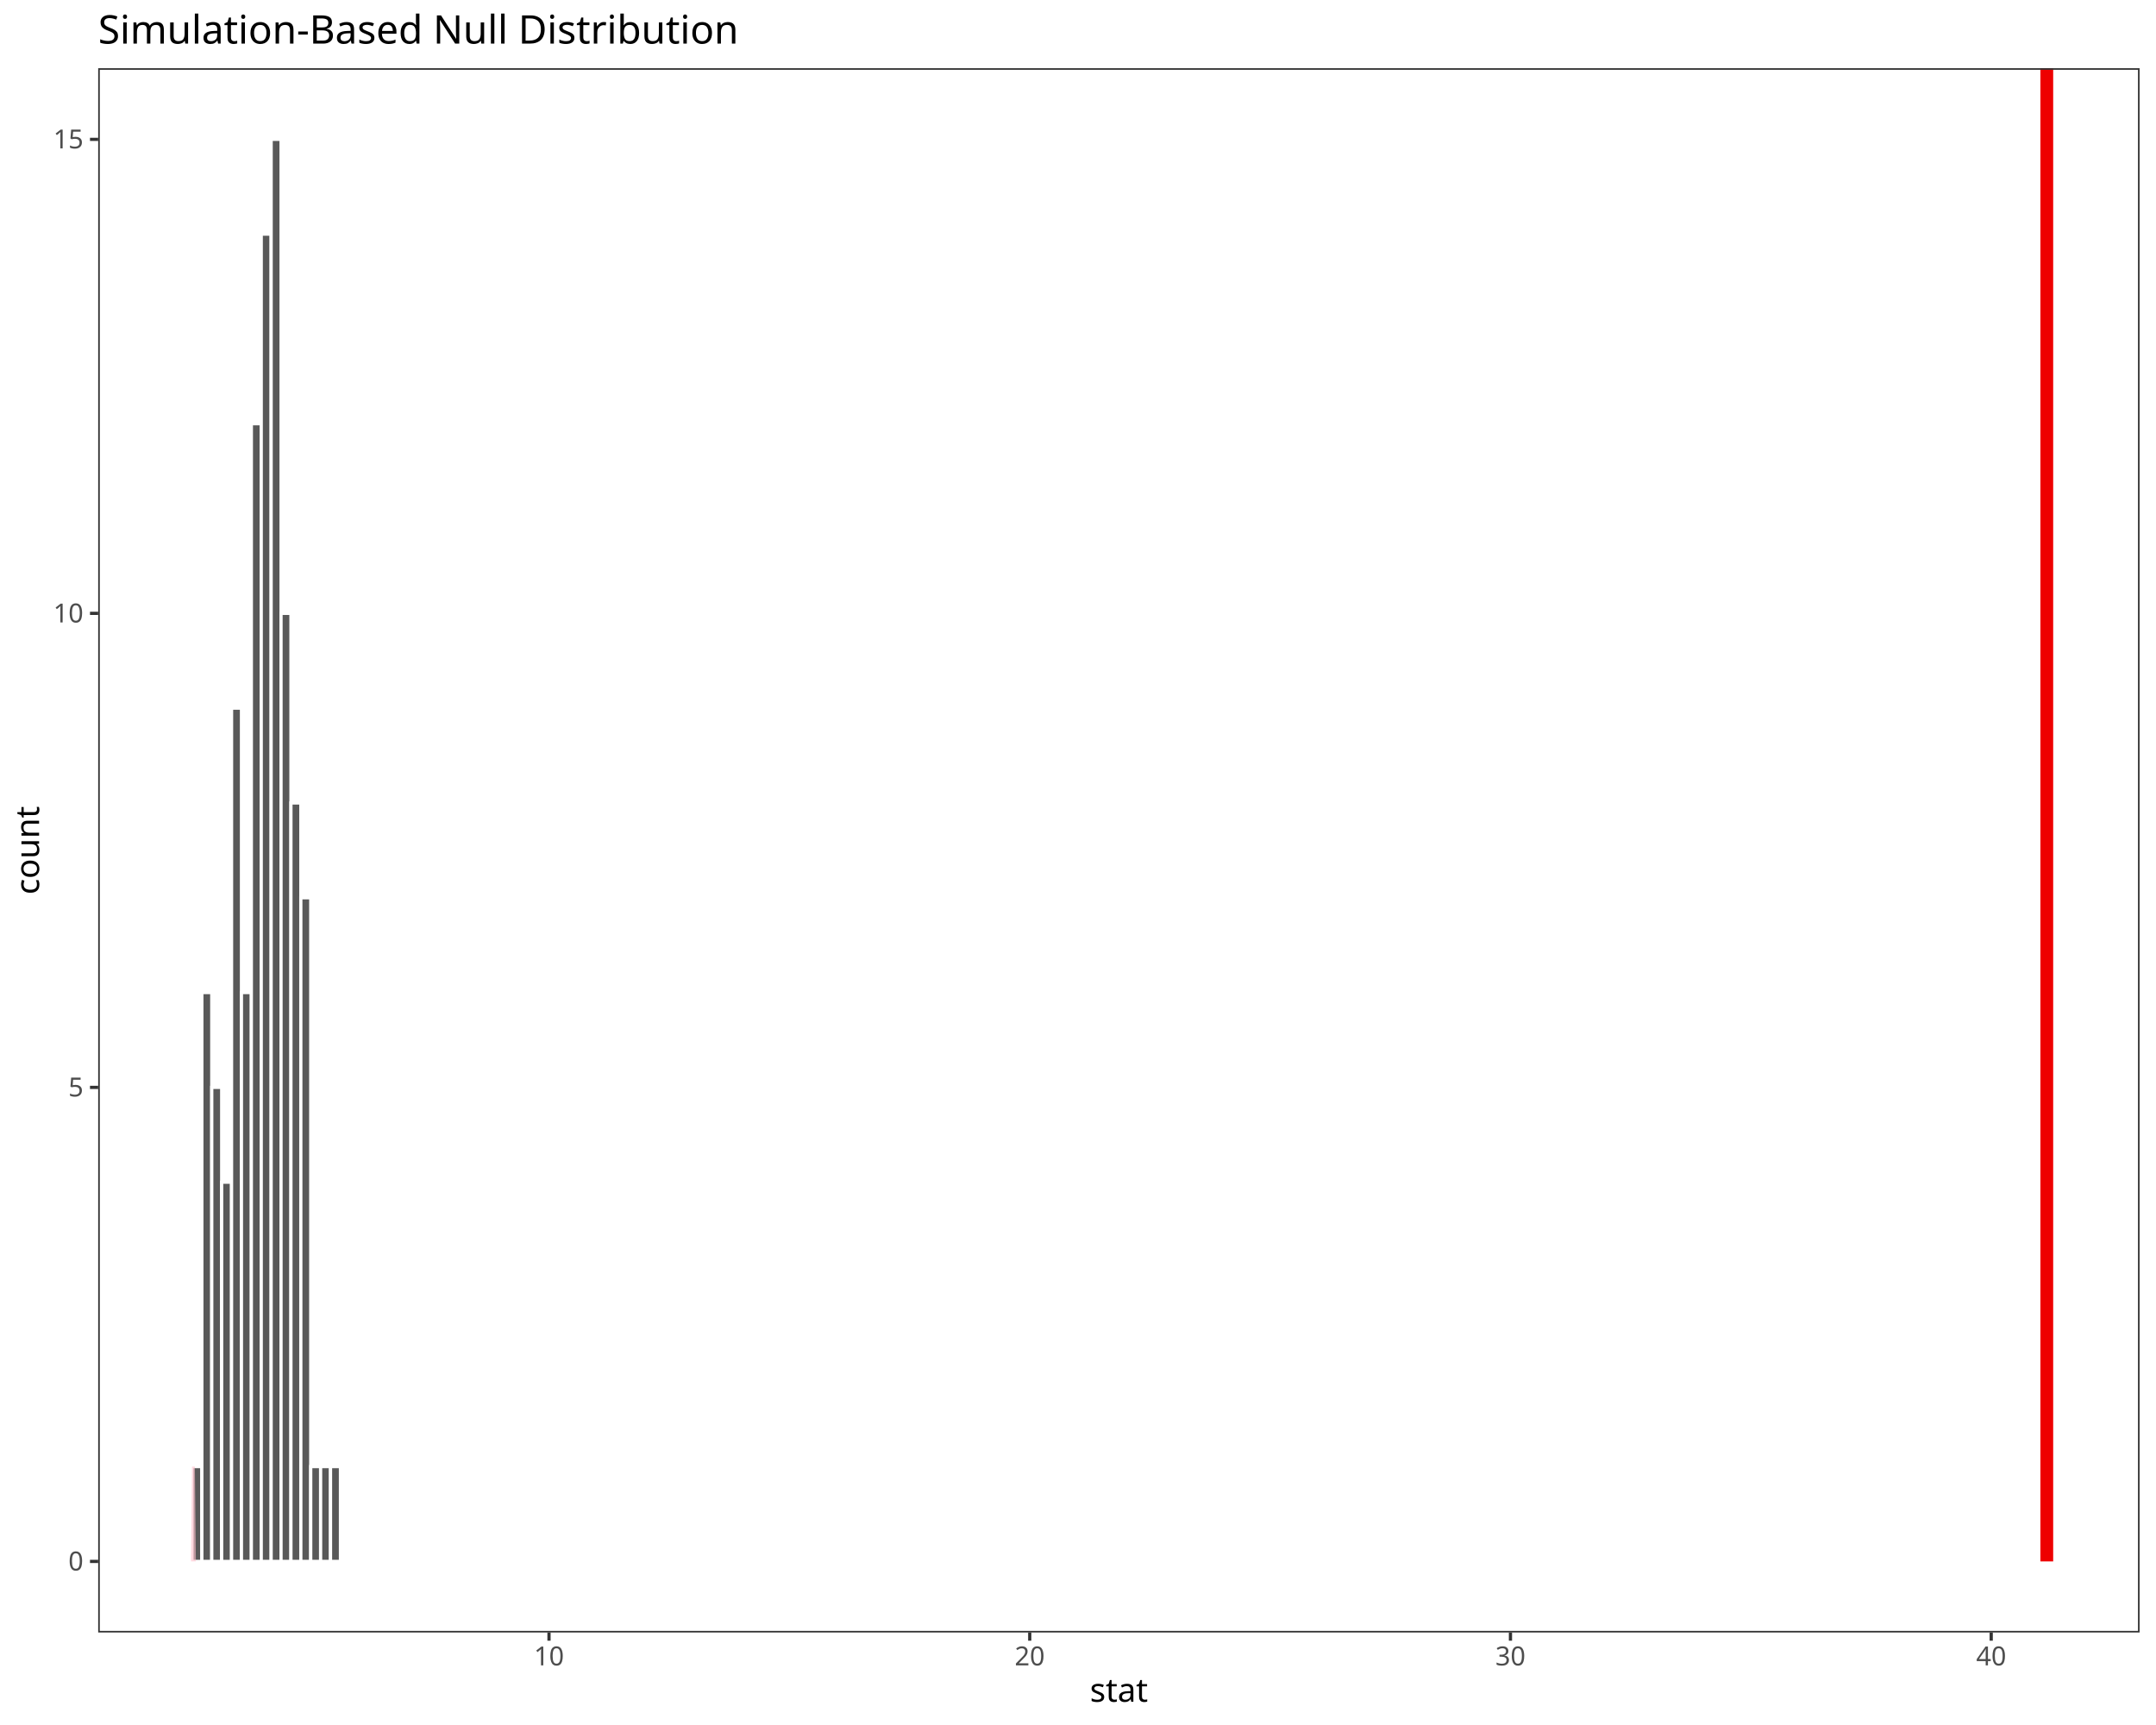
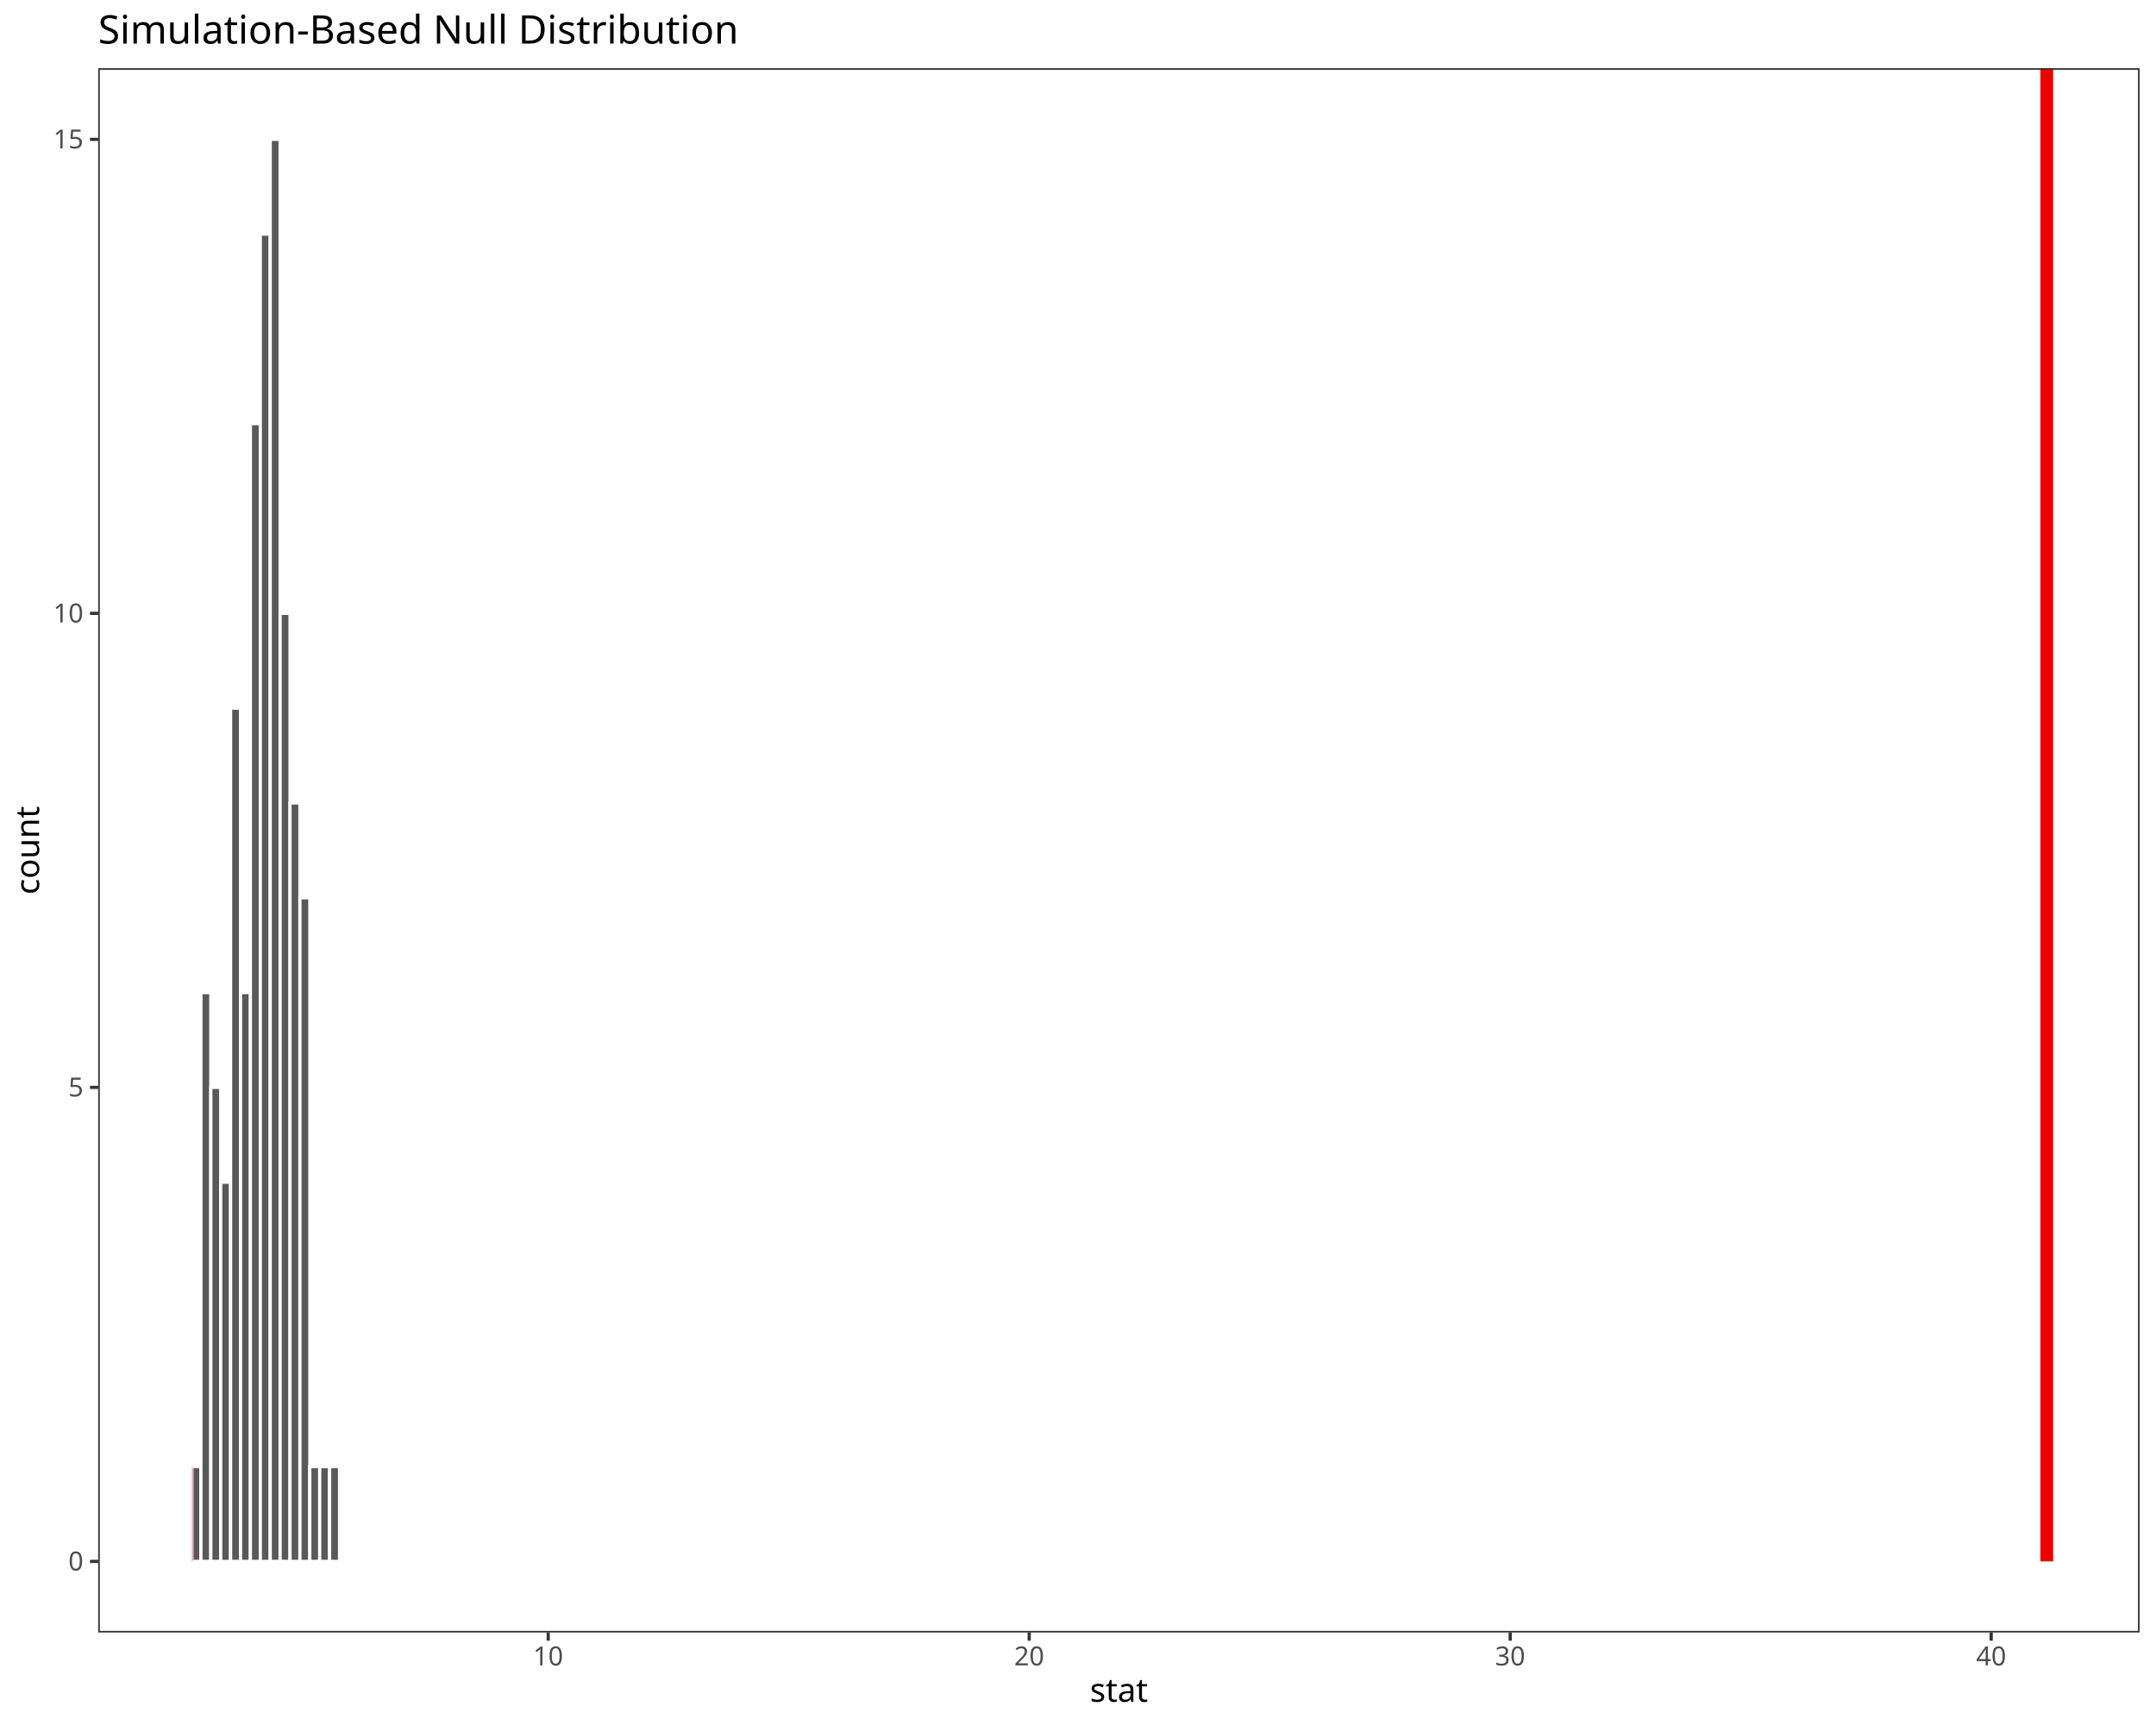
<svg xmlns="http://www.w3.org/2000/svg" class="svglite" data-engine-version="2.0" width="720.00pt" height="576.00pt" viewBox="0 0 720.00 576.00">
  <defs>
    <style type="text/css">
    .svglite line, .svglite polyline, .svglite polygon, .svglite path, .svglite rect, .svglite circle {
      fill: none;
      stroke: #000000;
      stroke-linecap: round;
      stroke-linejoin: round;
      stroke-miterlimit: 10.00;
    }
  </style>
  </defs>
  <rect width="100%" height="100%" style="stroke: none; fill: #FFFFFF;" />
  <defs>
    <clipPath id="cpMC4wMHw3MjAuMDB8MC4wMHw1NzYuMDA=">
      <rect x="0.00" y="0.00" width="720.00" height="576.00" />
    </clipPath>
  </defs>
  <g clip-path="url(#cpMC4wMHw3MjAuMDB8MC4wMHw1NzYuMDA=)">
    <rect x="0.00" y="0.00" width="720.00" height="576.00" style="stroke-width: 1.07; stroke: #FFFFFF; fill: #FFFFFF;" />
  </g>
  <defs>
    <clipPath id="cpMzIuNzl8NzE0LjUyfDIyLjc4fDU0NS4xMQ==">
      <rect x="32.79" y="22.78" width="681.73" height="522.33" />
    </clipPath>
  </defs>
  <g clip-path="url(#cpMzIuNzl8NzE0LjUyfDIyLjc4fDU0NS4xMQ==)">
    <rect x="32.79" y="22.78" width="681.73" height="522.33" style="stroke-width: 1.07; stroke: none; fill: #FFFFFF;" />
-     <rect x="64.11" y="489.71" width="3.31" height="31.66" style="stroke-width: 1.07; stroke: #FFFFFF; stroke-linecap: butt; stroke-linejoin: miter; fill: #595959;" />
-     <rect x="67.41" y="331.43" width="3.31" height="189.94" style="stroke-width: 1.07; stroke: #FFFFFF; stroke-linecap: butt; stroke-linejoin: miter; fill: #595959;" />
-     <rect x="70.72" y="363.09" width="3.31" height="158.28" style="stroke-width: 1.07; stroke: #FFFFFF; stroke-linecap: butt; stroke-linejoin: miter; fill: #595959;" />
-     <rect x="74.02" y="394.75" width="3.31" height="126.63" style="stroke-width: 1.07; stroke: #FFFFFF; stroke-linecap: butt; stroke-linejoin: miter; fill: #595959;" />
-     <rect x="77.33" y="236.46" width="3.31" height="284.91" style="stroke-width: 1.07; stroke: #FFFFFF; stroke-linecap: butt; stroke-linejoin: miter; fill: #595959;" />
-     <rect x="80.63" y="331.43" width="3.31" height="189.94" style="stroke-width: 1.07; stroke: #FFFFFF; stroke-linecap: butt; stroke-linejoin: miter; fill: #595959;" />
-     <rect x="83.94" y="141.49" width="3.31" height="379.88" style="stroke-width: 1.07; stroke: #FFFFFF; stroke-linecap: butt; stroke-linejoin: miter; fill: #595959;" />
-     <rect x="87.24" y="78.18" width="3.31" height="443.19" style="stroke-width: 1.07; stroke: #FFFFFF; stroke-linecap: butt; stroke-linejoin: miter; fill: #595959;" />
-     <rect x="90.55" y="46.53" width="3.31" height="474.84" style="stroke-width: 1.07; stroke: #FFFFFF; stroke-linecap: butt; stroke-linejoin: miter; fill: #595959;" />
-     <rect x="93.85" y="204.81" width="3.31" height="316.56" style="stroke-width: 1.07; stroke: #FFFFFF; stroke-linecap: butt; stroke-linejoin: miter; fill: #595959;" />
-     <rect x="97.16" y="268.12" width="3.31" height="253.25" style="stroke-width: 1.07; stroke: #FFFFFF; stroke-linecap: butt; stroke-linejoin: miter; fill: #595959;" />
-     <rect x="100.46" y="299.78" width="3.31" height="221.59" style="stroke-width: 1.07; stroke: #FFFFFF; stroke-linecap: butt; stroke-linejoin: miter; fill: #595959;" />
-     <rect x="103.77" y="489.71" width="3.31" height="31.66" style="stroke-width: 1.07; stroke: #FFFFFF; stroke-linecap: butt; stroke-linejoin: miter; fill: #595959;" />
-     <rect x="107.07" y="489.71" width="3.31" height="31.66" style="stroke-width: 1.07; stroke: #FFFFFF; stroke-linecap: butt; stroke-linejoin: miter; fill: #595959;" />
-     <rect x="110.38" y="489.71" width="3.31" height="31.66" style="stroke-width: 1.07; stroke: #FFFFFF; stroke-linecap: butt; stroke-linejoin: miter; fill: #595959;" />
-     <polygon points="64.11,489.71 64.43,489.71 64.76,489.71 65.08,489.71 65.41,521.37 65.08,521.37 64.76,521.37 64.43,521.37 64.11,521.37 63.78,521.37 " style="stroke-width: 0.00; stroke: none; stroke-linecap: butt; fill: #FFC0CB; fill-opacity: 0.60;" />
-     <polyline points="64.11,489.71 64.43,489.71 64.76,489.71 65.08,489.71 " style="stroke-width: 1.07; stroke: none; stroke-linecap: butt;" />
+     <rect x="63.78" y="489.71" width="3.31" height="31.66" style="stroke-width: 1.07; stroke: #FFFFFF; stroke-linecap: butt; stroke-linejoin: miter; fill: #595959;" />
+     <rect x="67.09" y="331.43" width="3.31" height="189.94" style="stroke-width: 1.07; stroke: #FFFFFF; stroke-linecap: butt; stroke-linejoin: miter; fill: #595959;" />
+     <rect x="70.40" y="363.09" width="3.31" height="158.28" style="stroke-width: 1.07; stroke: #FFFFFF; stroke-linecap: butt; stroke-linejoin: miter; fill: #595959;" />
+     <rect x="73.70" y="394.75" width="3.31" height="126.63" style="stroke-width: 1.07; stroke: #FFFFFF; stroke-linecap: butt; stroke-linejoin: miter; fill: #595959;" />
+     <rect x="77.01" y="236.46" width="3.31" height="284.91" style="stroke-width: 1.07; stroke: #FFFFFF; stroke-linecap: butt; stroke-linejoin: miter; fill: #595959;" />
+     <rect x="80.32" y="331.43" width="3.31" height="189.94" style="stroke-width: 1.07; stroke: #FFFFFF; stroke-linecap: butt; stroke-linejoin: miter; fill: #595959;" />
+     <rect x="83.62" y="141.49" width="3.31" height="379.88" style="stroke-width: 1.07; stroke: #FFFFFF; stroke-linecap: butt; stroke-linejoin: miter; fill: #595959;" />
+     <rect x="86.93" y="78.18" width="3.31" height="443.19" style="stroke-width: 1.07; stroke: #FFFFFF; stroke-linecap: butt; stroke-linejoin: miter; fill: #595959;" />
+     <rect x="90.24" y="46.53" width="3.31" height="474.84" style="stroke-width: 1.07; stroke: #FFFFFF; stroke-linecap: butt; stroke-linejoin: miter; fill: #595959;" />
+     <rect x="93.54" y="204.81" width="3.31" height="316.56" style="stroke-width: 1.07; stroke: #FFFFFF; stroke-linecap: butt; stroke-linejoin: miter; fill: #595959;" />
+     <rect x="96.85" y="268.12" width="3.31" height="253.25" style="stroke-width: 1.07; stroke: #FFFFFF; stroke-linecap: butt; stroke-linejoin: miter; fill: #595959;" />
+     <rect x="100.16" y="299.78" width="3.31" height="221.59" style="stroke-width: 1.07; stroke: #FFFFFF; stroke-linecap: butt; stroke-linejoin: miter; fill: #595959;" />
+     <rect x="103.46" y="489.71" width="3.31" height="31.66" style="stroke-width: 1.07; stroke: #FFFFFF; stroke-linecap: butt; stroke-linejoin: miter; fill: #595959;" />
+     <rect x="106.77" y="489.71" width="3.31" height="31.66" style="stroke-width: 1.07; stroke: #FFFFFF; stroke-linecap: butt; stroke-linejoin: miter; fill: #595959;" />
+     <rect x="110.08" y="489.71" width="3.31" height="31.66" style="stroke-width: 1.07; stroke: #FFFFFF; stroke-linecap: butt; stroke-linejoin: miter; fill: #595959;" />
+     <polygon points="63.78,489.71 63.78,489.71 64.76,489.71 64.76,489.71 64.76,521.37 64.76,521.37 64.76,521.37 63.78,521.37 63.78,521.37 63.78,521.37 " style="stroke-width: 0.00; stroke: none; stroke-linecap: butt; fill: #FFC0CB; fill-opacity: 0.60;" />
+     <polyline points="63.78,489.71 63.78,489.71 64.76,489.71 64.76,489.71 " style="stroke-width: 1.07; stroke: none; stroke-linecap: butt;" />
    <line x1="683.53" y1="521.37" x2="683.53" y2="22.78" style="stroke-width: 4.27; stroke: #EE0000; stroke-linecap: butt;" />
    <rect x="32.79" y="22.78" width="681.73" height="522.33" style="stroke-width: 1.07; stroke: #333333;" />
  </g>
  <g clip-path="url(#cpMC4wMHw3MjAuMDB8MC4wMHw1NzYuMDA=)">
    <text x="27.86" y="524.40" text-anchor="end" style="font-size: 8.80px; fill: #4D4D4D; font-family: sans;" textLength="4.89px" lengthAdjust="spacingAndGlyphs">0</text>
    <text x="27.86" y="366.12" text-anchor="end" style="font-size: 8.80px; fill: #4D4D4D; font-family: sans;" textLength="4.89px" lengthAdjust="spacingAndGlyphs">5</text>
    <text x="27.86" y="207.84" text-anchor="end" style="font-size: 8.80px; fill: #4D4D4D; font-family: sans;" textLength="9.79px" lengthAdjust="spacingAndGlyphs">10</text>
    <text x="27.86" y="49.55" text-anchor="end" style="font-size: 8.80px; fill: #4D4D4D; font-family: sans;" textLength="9.79px" lengthAdjust="spacingAndGlyphs">15</text>
    <polyline points="30.05,521.37 32.79,521.37 " style="stroke-width: 1.07; stroke: #333333; stroke-linecap: butt;" />
    <polyline points="30.05,363.09 32.79,363.09 " style="stroke-width: 1.07; stroke: #333333; stroke-linecap: butt;" />
    <polyline points="30.05,204.81 32.79,204.81 " style="stroke-width: 1.07; stroke: #333333; stroke-linecap: butt;" />
    <polyline points="30.05,46.53 32.79,46.53 " style="stroke-width: 1.07; stroke: #333333; stroke-linecap: butt;" />
-     <polyline points="183.34,547.85 183.34,545.11 " style="stroke-width: 1.07; stroke: #333333; stroke-linecap: butt;" />
-     <polyline points="343.88,547.85 343.88,545.11 " style="stroke-width: 1.07; stroke: #333333; stroke-linecap: butt;" />
-     <polyline points="504.42,547.85 504.42,545.11 " style="stroke-width: 1.07; stroke: #333333; stroke-linecap: butt;" />
-     <polyline points="664.97,547.85 664.97,545.11 " style="stroke-width: 1.07; stroke: #333333; stroke-linecap: butt;" />
-     <text x="183.34" y="556.10" text-anchor="middle" style="font-size: 8.80px; fill: #4D4D4D; font-family: sans;" textLength="9.79px" lengthAdjust="spacingAndGlyphs">10</text>
-     <text x="343.88" y="556.10" text-anchor="middle" style="font-size: 8.80px; fill: #4D4D4D; font-family: sans;" textLength="9.79px" lengthAdjust="spacingAndGlyphs">20</text>
-     <text x="504.42" y="556.10" text-anchor="middle" style="font-size: 8.80px; fill: #4D4D4D; font-family: sans;" textLength="9.79px" lengthAdjust="spacingAndGlyphs">30</text>
-     <text x="664.97" y="556.10" text-anchor="middle" style="font-size: 8.80px; fill: #4D4D4D; font-family: sans;" textLength="9.79px" lengthAdjust="spacingAndGlyphs">40</text>
+     <polyline points="183.07,547.85 183.07,545.11 " style="stroke-width: 1.07; stroke: #333333; stroke-linecap: butt;" />
+     <polyline points="343.70,547.85 343.70,545.11 " style="stroke-width: 1.07; stroke: #333333; stroke-linecap: butt;" />
+     <polyline points="504.33,547.85 504.33,545.11 " style="stroke-width: 1.07; stroke: #333333; stroke-linecap: butt;" />
+     <polyline points="664.96,547.85 664.96,545.11 " style="stroke-width: 1.07; stroke: #333333; stroke-linecap: butt;" />
+     <text x="183.07" y="556.10" text-anchor="middle" style="font-size: 8.80px; fill: #4D4D4D; font-family: sans;" textLength="9.79px" lengthAdjust="spacingAndGlyphs">10</text>
+     <text x="343.70" y="556.10" text-anchor="middle" style="font-size: 8.80px; fill: #4D4D4D; font-family: sans;" textLength="9.79px" lengthAdjust="spacingAndGlyphs">20</text>
+     <text x="504.33" y="556.10" text-anchor="middle" style="font-size: 8.80px; fill: #4D4D4D; font-family: sans;" textLength="9.79px" lengthAdjust="spacingAndGlyphs">30</text>
+     <text x="664.96" y="556.10" text-anchor="middle" style="font-size: 8.80px; fill: #4D4D4D; font-family: sans;" textLength="9.79px" lengthAdjust="spacingAndGlyphs">40</text>
    <text x="373.66" y="568.24" text-anchor="middle" style="font-size: 11.00px; font-family: sans;" textLength="17.73px" lengthAdjust="spacingAndGlyphs">stat</text>
    <text transform="translate(13.05,283.95) rotate(-90)" text-anchor="middle" style="font-size: 11.00px; font-family: sans;" textLength="26.91px" lengthAdjust="spacingAndGlyphs">count</text>
    <text x="32.79" y="14.56" style="font-size: 13.20px; font-family: sans;" textLength="199.57px" lengthAdjust="spacingAndGlyphs">Simulation-Based Null Distribution</text>
  </g>
</svg>
